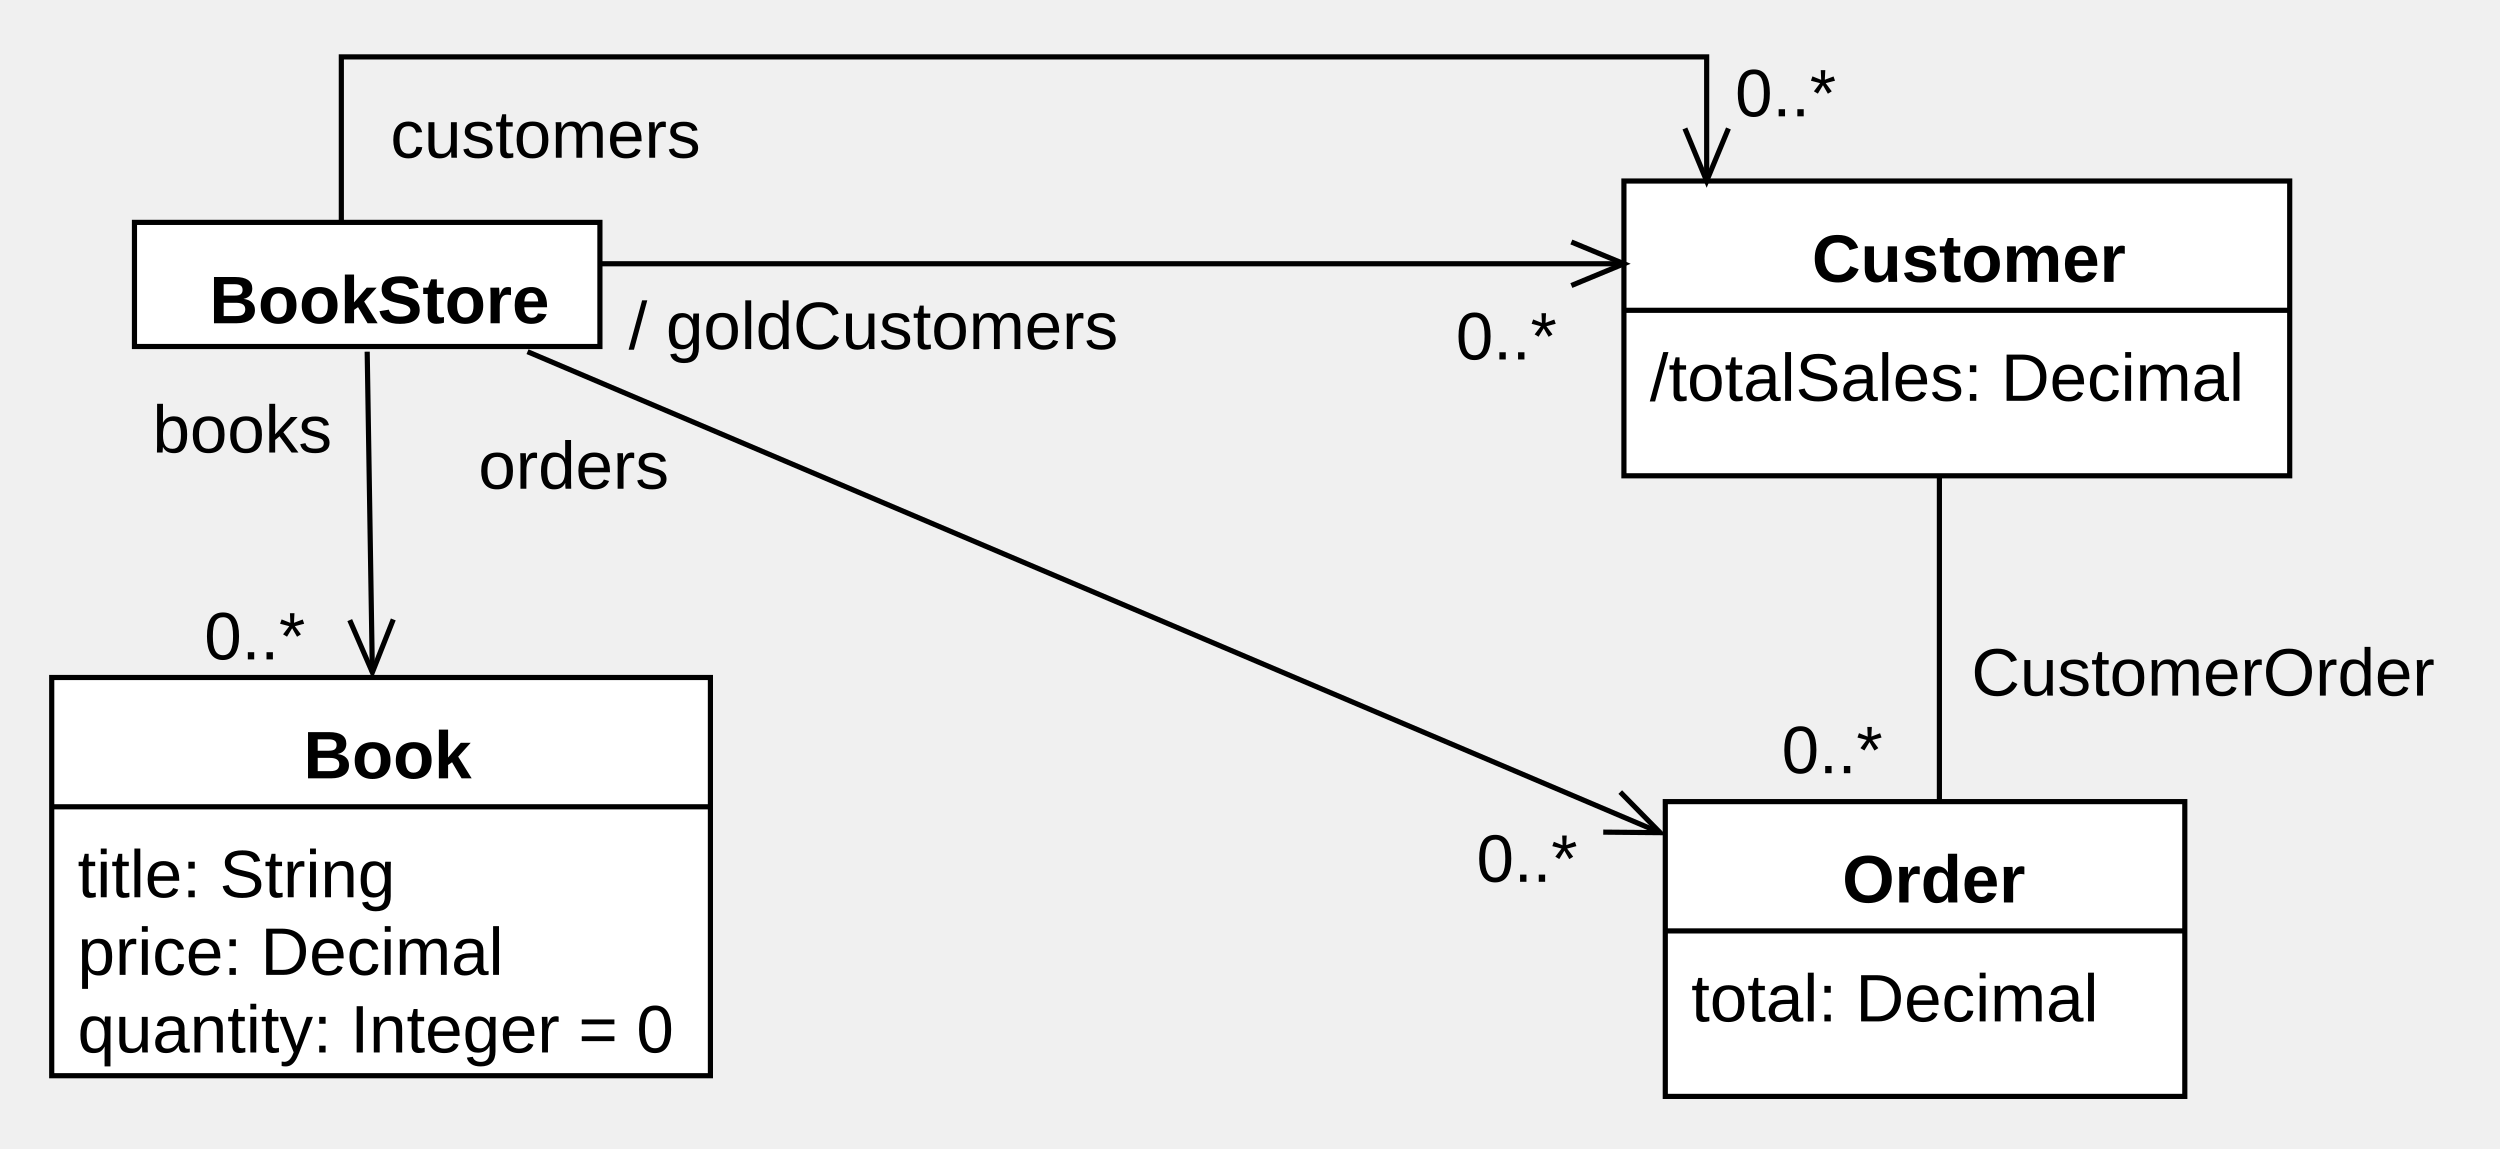
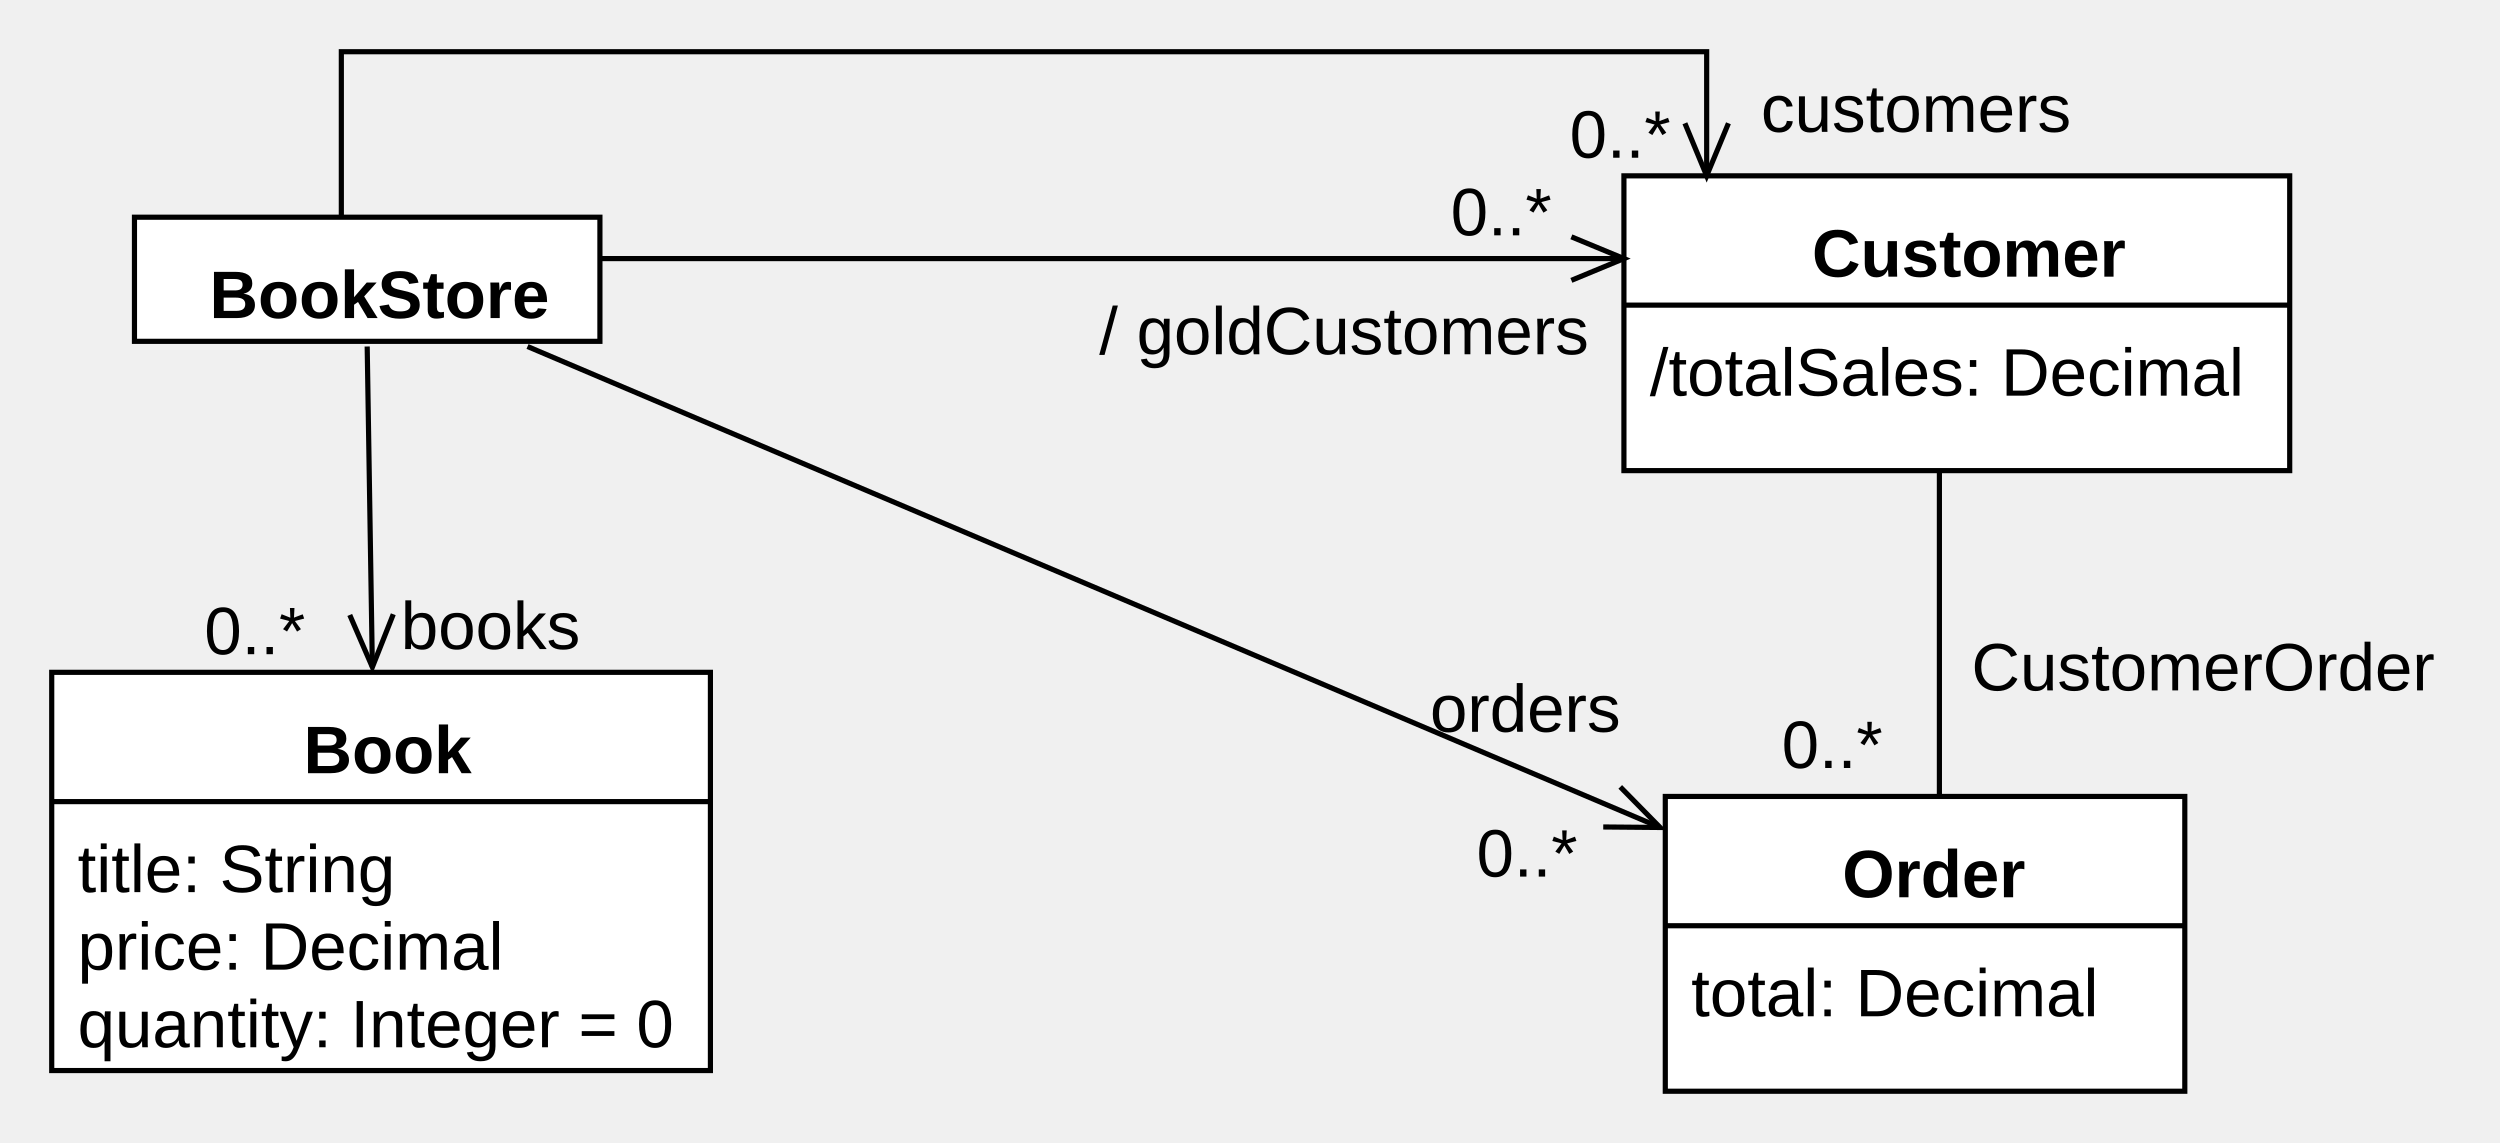
- <svg xmlns="http://www.w3.org/2000/svg" version="1.1" width="483.398" height="222">
+ <svg xmlns="http://www.w3.org/2000/svg" version="1.1" width="483.398" height="221">
  <defs />
  <g>
-     <g transform="translate(-14,-5) scale(1,1)">
+     <g transform="translate(-14,-6) scale(1,1)">
      <rect fill="#ffffff" stroke="none" x="40" y="48" width="90" height="24" />
    </g>
-     <g transform="translate(-14,-5) scale(1,1)">
+     <g transform="translate(-14,-6) scale(1,1)">
      <path fill="none" stroke="#000000" d="M 40 48 L 130 48 L 130 72 L 40 72 L 40 48 Z Z" stroke-miterlimit="10" />
    </g>
-     <g transform="translate(-14,-5) scale(1,1)">
+     <g transform="translate(-14,-6) scale(1,1)">
      <g>
        <path fill="none" stroke="none" />
        <text fill="#000000" stroke="none" font-family="Arial" font-size="13px" font-style="normal" font-weight="bold" text-decoration="none" x="54.5" y="67.5">BookStore</text>
      </g>
    </g>
-     <g transform="translate(-14,-5) scale(1,1)">
+     <g transform="translate(-14,-6) scale(1,1)">
      <rect fill="#ffffff" stroke="none" x="24" y="136" width="127.365" height="77" />
    </g>
-     <g transform="translate(-14,-5) scale(1,1)">
+     <g transform="translate(-14,-6) scale(1,1)">
      <path fill="none" stroke="#000000" d="M 24 136 L 151.365 136 L 151.365 213 L 24 213 L 24 136 Z Z" stroke-miterlimit="10" />
    </g>
-     <g transform="translate(-14,-5) scale(1,1)">
+     <g transform="translate(-14,-6) scale(1,1)">
      <path fill="none" stroke="#000000" d="M 24 161 L 151.365 161" stroke-miterlimit="10" />
    </g>
-     <g transform="translate(-14,-5) scale(1,1)">
+     <g transform="translate(-14,-6) scale(1,1)">
      <g>
        <path fill="none" stroke="none" />
        <text fill="#000000" stroke="none" font-family="Arial" font-size="13px" font-style="normal" font-weight="bold" text-decoration="none" x="72.682" y="155.5">Book</text>
      </g>
    </g>
-     <g transform="translate(-14,-5) scale(1,1)">
+     <g transform="translate(-14,-6) scale(1,1)">
      <g>
        <path fill="none" stroke="none" />
        <text fill="#000000" stroke="none" font-family="Arial" font-size="13px" font-style="normal" font-weight="normal" text-decoration="none" x="29" y="178.5">title: String</text>
      </g>
    </g>
-     <g transform="translate(-14,-5) scale(1,1)">
+     <g transform="translate(-14,-6) scale(1,1)">
      <g>
        <path fill="none" stroke="none" />
        <text fill="#000000" stroke="none" font-family="Arial" font-size="13px" font-style="normal" font-weight="normal" text-decoration="none" x="29" y="193.5">price: Decimal</text>
      </g>
    </g>
-     <g transform="translate(-14,-5) scale(1,1)">
+     <g transform="translate(-14,-6) scale(1,1)">
      <g>
        <path fill="none" stroke="none" />
        <text fill="#000000" stroke="none" font-family="Arial" font-size="13px" font-style="normal" font-weight="normal" text-decoration="none" x="29" y="208.5">quantity: Integer = 0</text>
      </g>
    </g>
-     <g transform="translate(-14,-5) scale(1,1)">
+     <g transform="translate(-14,-6) scale(1,1)">
      <rect fill="#ffffff" stroke="none" x="328" y="40" width="128.736" height="57" />
    </g>
-     <g transform="translate(-14,-5) scale(1,1)">
+     <g transform="translate(-14,-6) scale(1,1)">
      <path fill="none" stroke="#000000" d="M 328 40 L 456.736 40 L 456.736 97 L 328 97 L 328 40 Z Z" stroke-miterlimit="10" />
    </g>
-     <g transform="translate(-14,-5) scale(1,1)">
+     <g transform="translate(-14,-6) scale(1,1)">
      <path fill="none" stroke="#000000" d="M 328 65 L 456.736 65" stroke-miterlimit="10" />
    </g>
-     <g transform="translate(-14,-5) scale(1,1)">
+     <g transform="translate(-14,-6) scale(1,1)">
      <g>
        <path fill="none" stroke="none" />
        <text fill="#000000" stroke="none" font-family="Arial" font-size="13px" font-style="normal" font-weight="bold" text-decoration="none" x="364.368" y="59.5">Customer</text>
      </g>
    </g>
-     <g transform="translate(-14,-5) scale(1,1)">
+     <g transform="translate(-14,-6) scale(1,1)">
      <g>
        <path fill="none" stroke="none" />
        <text fill="#000000" stroke="none" font-family="Arial" font-size="13px" font-style="normal" font-weight="normal" text-decoration="none" x="333" y="82.5">/totalSales: Decimal</text>
      </g>
    </g>
-     <g transform="translate(-14,-5) scale(1,1)">
+     <g transform="translate(-14,-6) scale(1,1)">
      <rect fill="#ffffff" stroke="none" x="336" y="160" width="100.451" height="57" />
    </g>
-     <g transform="translate(-14,-5) scale(1,1)">
+     <g transform="translate(-14,-6) scale(1,1)">
      <path fill="none" stroke="#000000" d="M 336 160 L 436.451 160 L 436.451 217 L 336 217 L 336 160 Z Z" stroke-miterlimit="10" />
    </g>
-     <g transform="translate(-14,-5) scale(1,1)">
+     <g transform="translate(-14,-6) scale(1,1)">
      <path fill="none" stroke="#000000" d="M 336 185 L 436.451 185" stroke-miterlimit="10" />
    </g>
-     <g transform="translate(-14,-5) scale(1,1)">
+     <g transform="translate(-14,-6) scale(1,1)">
      <g>
        <path fill="none" stroke="none" />
        <text fill="#000000" stroke="none" font-family="Arial" font-size="13px" font-style="normal" font-weight="bold" text-decoration="none" x="370.225" y="179.5">Order</text>
      </g>
    </g>
-     <g transform="translate(-14,-5) scale(1,1)">
+     <g transform="translate(-14,-6) scale(1,1)">
      <g>
        <path fill="none" stroke="none" />
        <text fill="#000000" stroke="none" font-family="Arial" font-size="13px" font-style="normal" font-weight="normal" text-decoration="none" x="341" y="202.5">total: Decimal</text>
      </g>
    </g>
-     <g transform="translate(-14,-5) scale(1,1)">
+     <g transform="translate(-14,-6) scale(1,1)">
      <path fill="none" stroke="#000000" d="M 85 73 L 86 135" stroke-miterlimit="10" />
    </g>
-     <g transform="translate(-14,-5) scale(1,1)">
+     <g transform="translate(-14,-6) scale(1,1)">
      <path fill="none" stroke="#000000" d="M 81.627 124.907 L 86 135 L 90.045 124.771" stroke-miterlimit="10" />
    </g>
-     <g transform="translate(-14,-5) scale(1,1)">
+     <g transform="translate(-14,-6) scale(1,1)">
      <g>
        <path fill="none" stroke="none" />
-         <text fill="#000000" stroke="none" font-family="Arial" font-size="13px" font-style="normal" font-weight="normal" text-decoration="none" x="43.5" y="92.5">books</text>
+         <text fill="#000000" stroke="none" font-family="Arial" font-size="13px" font-style="normal" font-weight="normal" text-decoration="none" x="91.5" y="131.5">books</text>
      </g>
    </g>
-     <g transform="translate(-14,-5) scale(1,1)">
+     <g transform="translate(-14,-6) scale(1,1)">
      <g>
        <path fill="none" stroke="none" />
        <text fill="#000000" stroke="none" font-family="Arial" font-size="13px" font-style="normal" font-weight="normal" text-decoration="none" x="53.5" y="132.5">0..*</text>
      </g>
    </g>
-     <g transform="translate(-14,-5) scale(1,1)">
+     <g transform="translate(-14,-6) scale(1,1)">
      <path fill="none" stroke="#000000" d="M 130 56 L 328 56" stroke-miterlimit="10" />
    </g>
-     <g transform="translate(-14,-5) scale(1,1)">
+     <g transform="translate(-14,-6) scale(1,1)">
      <path fill="none" stroke="#000000" d="M 317.837 60.21 L 328 56 L 317.837 51.79" stroke-miterlimit="10" />
    </g>
-     <g transform="translate(-14,-5) scale(1,1)">
+     <g transform="translate(-14,-6) scale(1,1)">
      <g>
        <path fill="none" stroke="none" />
-         <text fill="#000000" stroke="none" font-family="Arial" font-size="13px" font-style="normal" font-weight="normal" text-decoration="none" x="135.546" y="72.5">/ goldCustomers</text>
+         <text fill="#000000" stroke="none" font-family="Arial" font-size="13px" font-style="normal" font-weight="normal" text-decoration="none" x="226.546" y="74.5">/ goldCustomers</text>
      </g>
    </g>
-     <g transform="translate(-14,-5) scale(1,1)">
+     <g transform="translate(-14,-6) scale(1,1)">
      <g>
        <path fill="none" stroke="none" />
-         <text fill="#000000" stroke="none" font-family="Arial" font-size="13px" font-style="normal" font-weight="normal" text-decoration="none" x="295.5" y="74.5">0..*</text>
+         <text fill="#000000" stroke="none" font-family="Arial" font-size="13px" font-style="normal" font-weight="normal" text-decoration="none" x="294.5" y="51.5">0..*</text>
      </g>
    </g>
-     <g transform="translate(-14,-5) scale(1,1)">
+     <g transform="translate(-14,-6) scale(1,1)">
      <path fill="none" stroke="#000000" d="M 80 48 L 80 16 L 344 16 L 344 40" stroke-miterlimit="10" />
    </g>
-     <g transform="translate(-14,-5) scale(1,1)">
+     <g transform="translate(-14,-6) scale(1,1)">
      <path fill="none" stroke="#000000" d="M 339.79 29.837 L 344 40 L 348.21 29.837" stroke-miterlimit="10" />
    </g>
-     <g transform="translate(-14,-5) scale(1,1)">
+     <g transform="translate(-14,-6) scale(1,1)">
      <g>
        <path fill="none" stroke="none" />
-         <text fill="#000000" stroke="none" font-family="Arial" font-size="13px" font-style="normal" font-weight="normal" text-decoration="none" x="89.5" y="35.5">customers</text>
+         <text fill="#000000" stroke="none" font-family="Arial" font-size="13px" font-style="normal" font-weight="normal" text-decoration="none" x="354.5" y="31.5">customers</text>
      </g>
    </g>
-     <g transform="translate(-14,-5) scale(1,1)">
+     <g transform="translate(-14,-6) scale(1,1)">
      <g>
        <path fill="none" stroke="none" />
-         <text fill="#000000" stroke="none" font-family="Arial" font-size="13px" font-style="normal" font-weight="normal" text-decoration="none" x="349.5" y="27.5">0..*</text>
+         <text fill="#000000" stroke="none" font-family="Arial" font-size="13px" font-style="normal" font-weight="normal" text-decoration="none" x="317.5" y="36.5">0..*</text>
      </g>
    </g>
-     <g transform="translate(-14,-5) scale(1,1)">
+     <g transform="translate(-14,-6) scale(1,1)">
      <path fill="none" stroke="#000000" d="M 389 160 L 389 97" stroke-miterlimit="10" />
    </g>
-     <g transform="translate(-14,-5) scale(1,1)">
+     <g transform="translate(-14,-6) scale(1,1)">
      <g>
        <path fill="none" stroke="none" />
        <text fill="#000000" stroke="none" font-family="Arial" font-size="13px" font-style="normal" font-weight="normal" text-decoration="none" x="395.199" y="139.5">CustomerOrder</text>
      </g>
    </g>
-     <g transform="translate(-14,-5) scale(1,1)">
+     <g transform="translate(-14,-6) scale(1,1)">
      <g>
        <path fill="none" stroke="none" />
        <text fill="#000000" stroke="none" font-family="Arial" font-size="13px" font-style="normal" font-weight="normal" text-decoration="none" x="358.5" y="154.5">0..*</text>
      </g>
    </g>
-     <g transform="translate(-14,-5) scale(1,1)">
+     <g transform="translate(-14,-6) scale(1,1)">
      <path fill="none" stroke="#000000" d="M 116 73 L 335 166" stroke-miterlimit="10" />
    </g>
-     <g transform="translate(-14,-5) scale(1,1)">
+     <g transform="translate(-14,-6) scale(1,1)">
      <path fill="none" stroke="#000000" d="M 324 165.902 L 335 166 L 327.291 158.153" stroke-miterlimit="10" />
    </g>
-     <g transform="translate(-14,-5) scale(1,1)">
+     <g transform="translate(-14,-6) scale(1,1)">
      <g>
        <path fill="none" stroke="none" />
-         <text fill="#000000" stroke="none" font-family="Arial" font-size="13px" font-style="normal" font-weight="normal" text-decoration="none" x="106.5" y="99.5">orders</text>
+         <text fill="#000000" stroke="none" font-family="Arial" font-size="13px" font-style="normal" font-weight="normal" text-decoration="none" x="290.5" y="147.5">orders</text>
      </g>
    </g>
-     <g transform="translate(-14,-5) scale(1,1)">
+     <g transform="translate(-14,-6) scale(1,1)">
      <g>
        <path fill="none" stroke="none" />
        <text fill="#000000" stroke="none" font-family="Arial" font-size="13px" font-style="normal" font-weight="normal" text-decoration="none" x="299.5" y="175.5">0..*</text>
      </g>
    </g>
  </g>
</svg>
